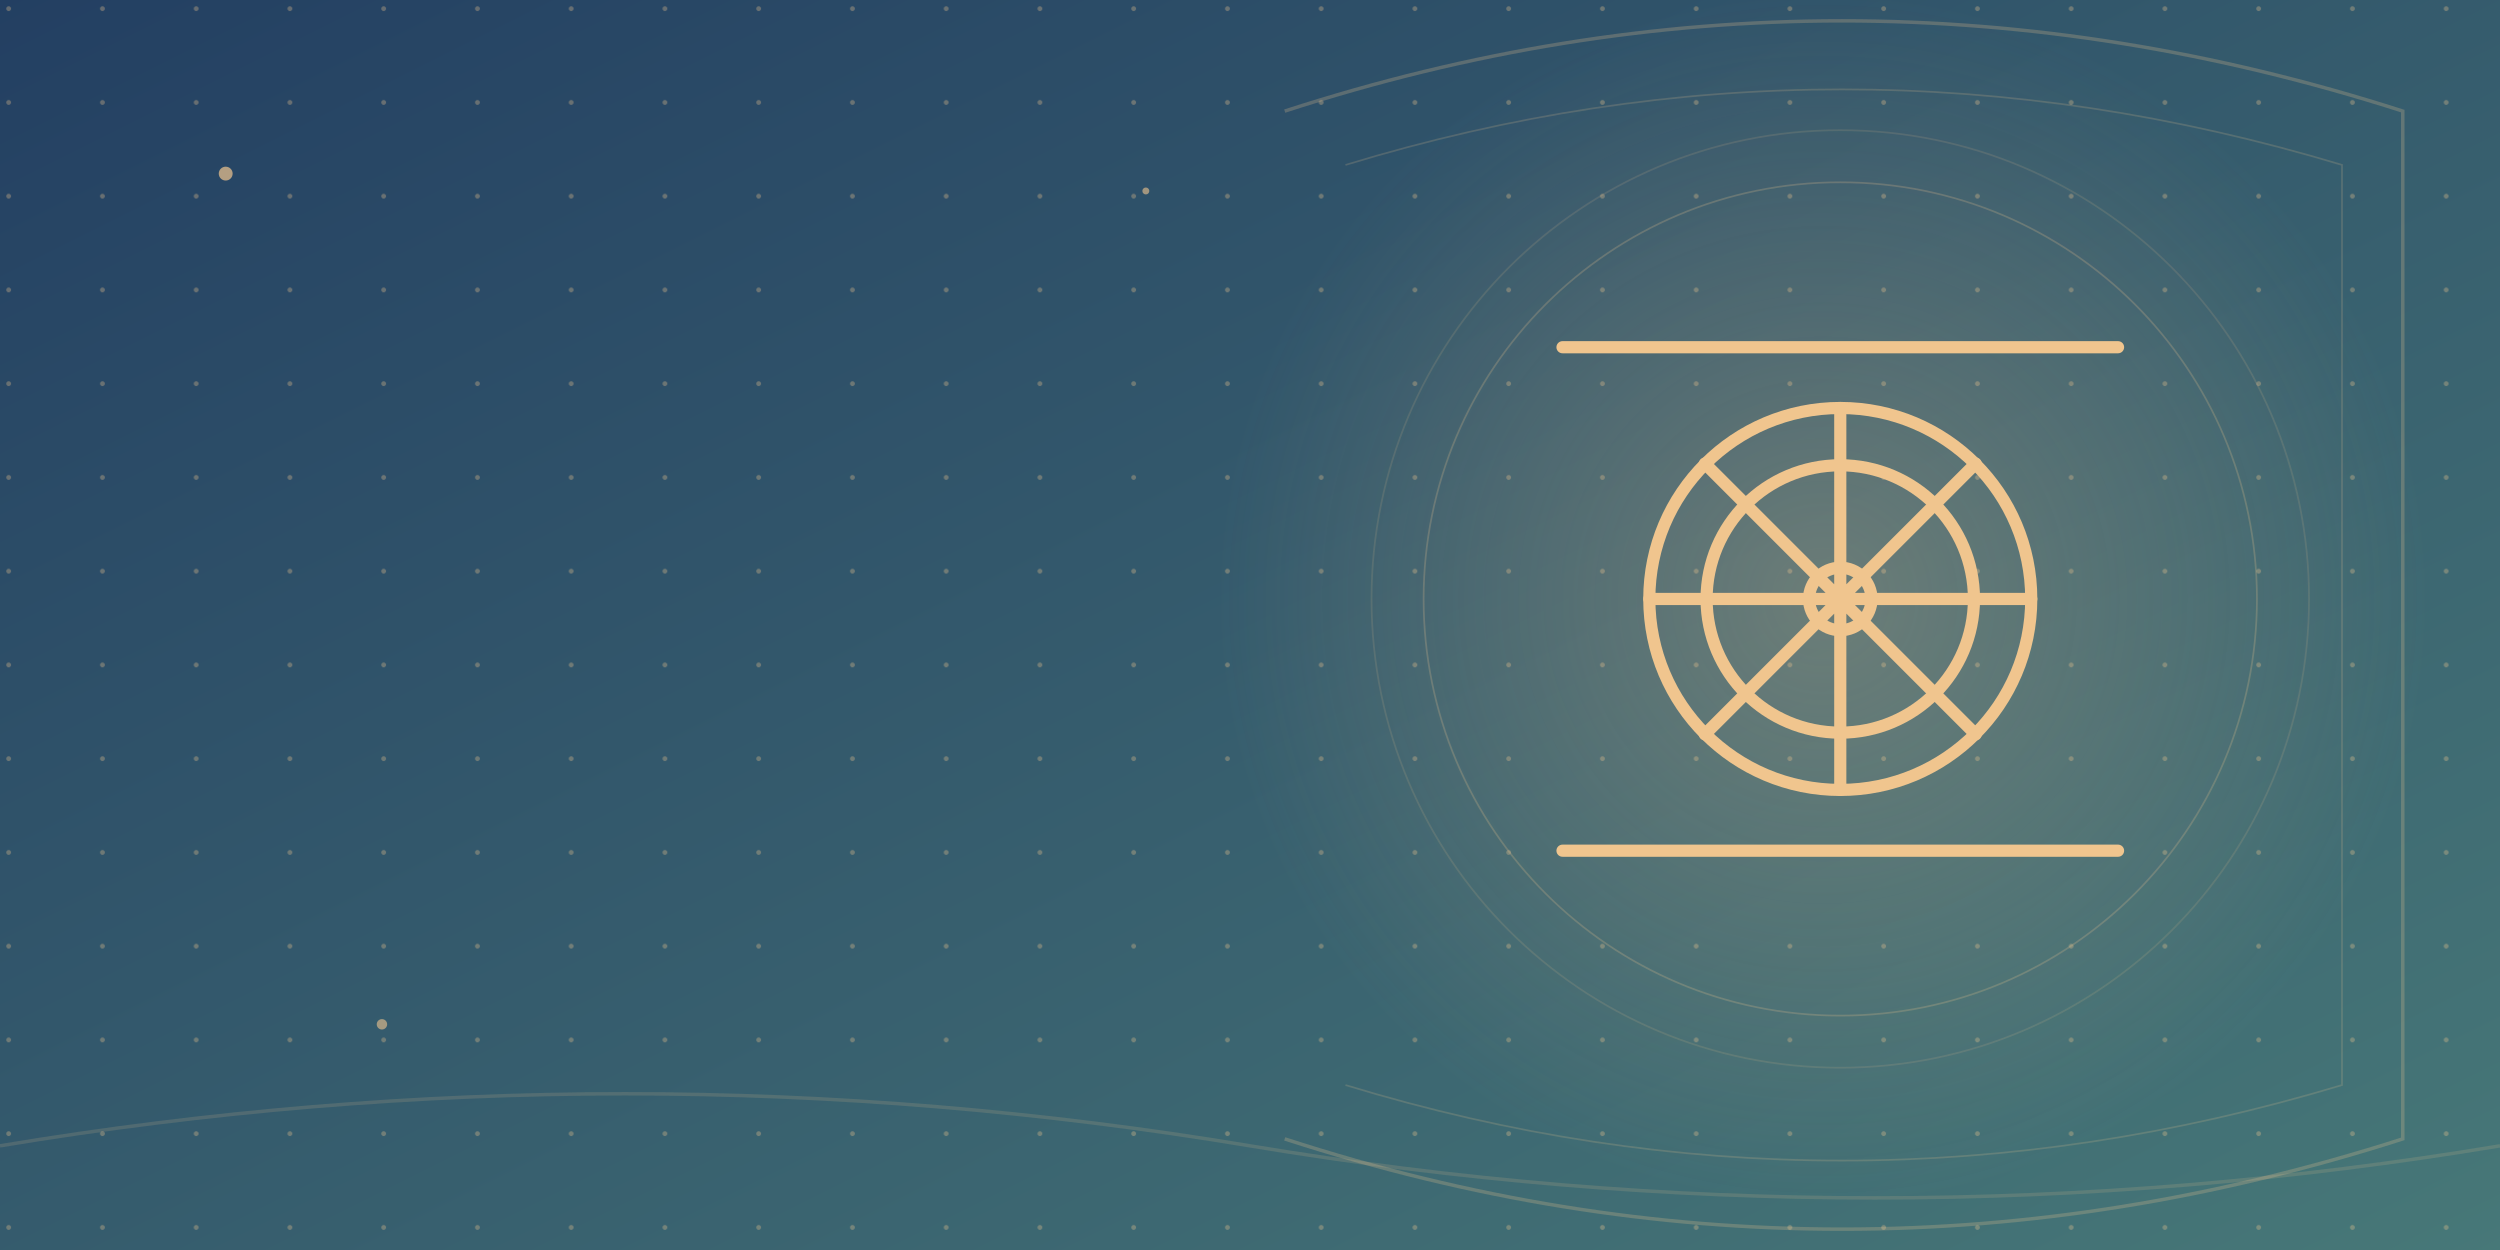
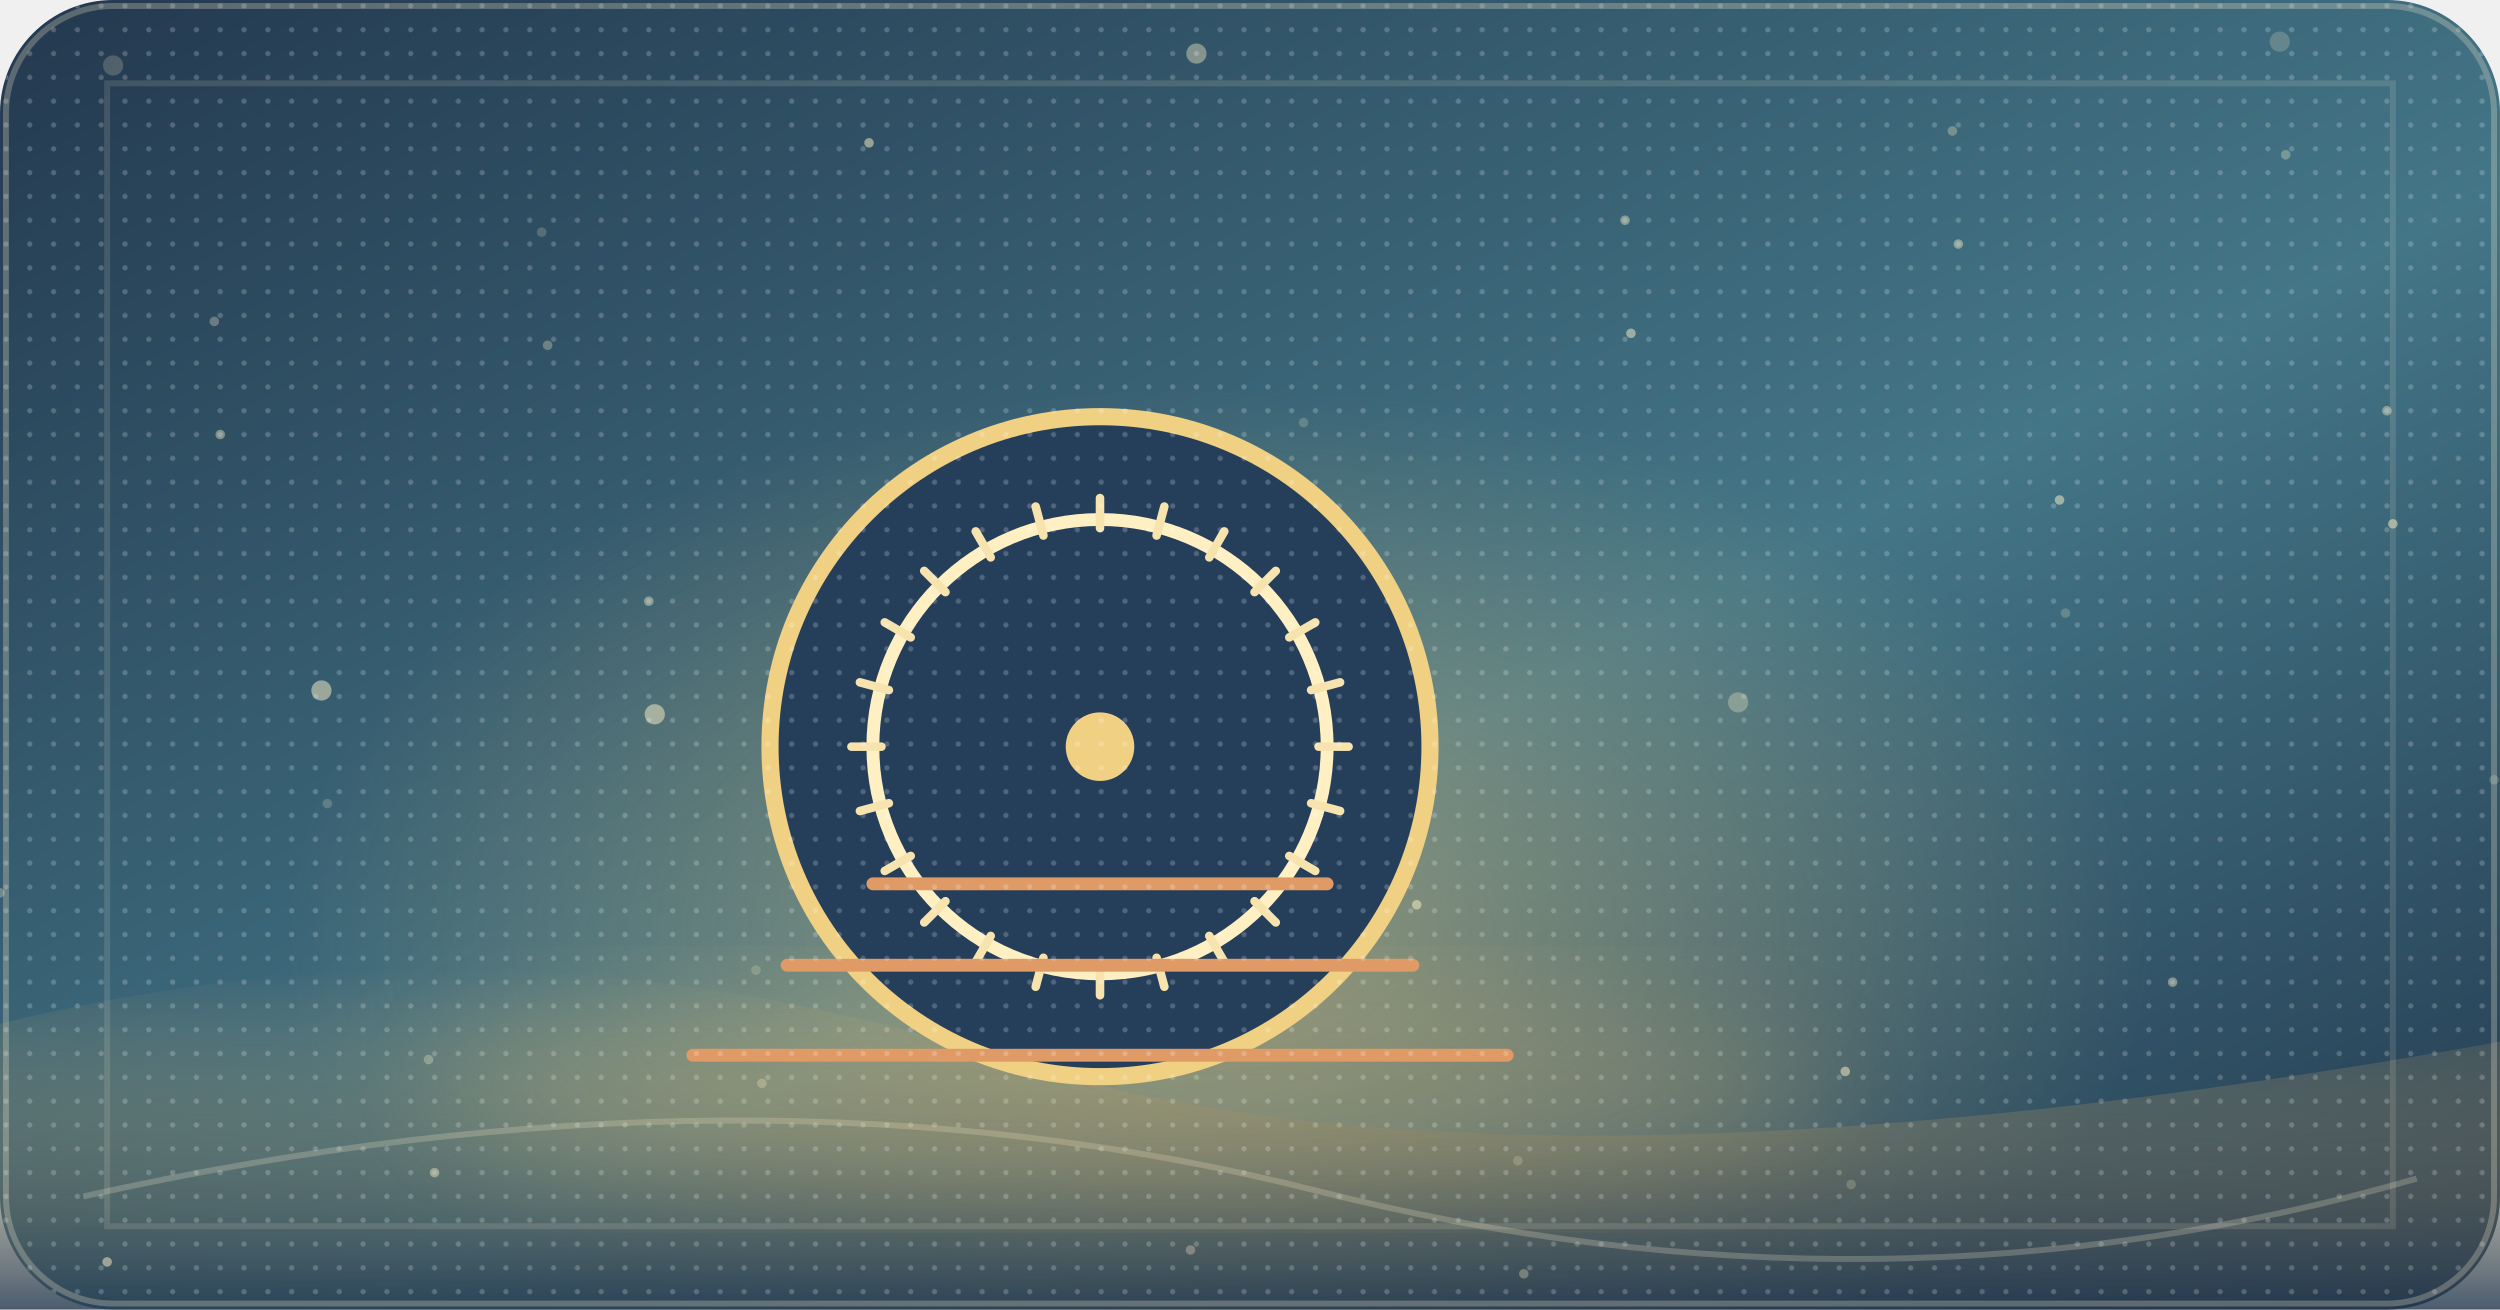
- <svg xmlns="http://www.w3.org/2000/svg" viewBox="0 0 1440 720" role="img" aria-label="Republic Day festival artwork">
+ <svg xmlns="http://www.w3.org/2000/svg" viewBox="0 0 420 220" role="img" aria-label="Republic Day festival artwork">
  <defs>
-     <linearGradient id="bg" x2="1" y2="1">
-       <stop stop-color="#233f62" />
-       <stop offset="1" stop-color="#477878" />
+     <linearGradient id="bg" x1="0" y1="0" x2="1" y2="1">
+       <stop stop-color="#23384e" />
+       <stop offset=".57" stop-color="#437687" />
+       <stop offset="1" stop-color="#23384e" />
    </linearGradient>
-     <radialGradient id="glow">
-       <stop stop-color="#f0c58e" stop-opacity=".28" />
-       <stop offset="1" stop-color="#f0c58e" stop-opacity="0" />
+     <radialGradient id="halo">
+       <stop stop-color="#e2bd73" stop-opacity=".48" />
+       <stop offset="1" stop-color="#e2bd73" stop-opacity="0" />
    </radialGradient>
-     <pattern id="dots" width="54" height="54" patternUnits="userSpaceOnUse">
-       <circle cx="5" cy="5" r="1.4" fill="#f0c58e" opacity=".32" />
+     <linearGradient id="ground" x1="0" y1="0" x2="0" y2="1">
+       <stop stop-color="#e2bd73" stop-opacity="0" />
+       <stop offset="1" stop-color="#23384e" stop-opacity=".8" />
+     </linearGradient>
+     <filter id="glow">
+       <feGaussianBlur stdDeviation="9" />
+     </filter>
+     <pattern id="grain" width="4" height="4" patternUnits="userSpaceOnUse">
+       <circle cx="1" cy="1" r=".45" fill="#fff" opacity=".2" />
    </pattern>
  </defs>
-   <rect width="1440" height="720" fill="url(#bg)" />
-   <rect width="1440" height="720" fill="url(#dots)" />
-   <circle cx="1050" cy="345" r="350" fill="url(#glow)" />
-   <circle cx="1060" cy="345" r="240" fill="none" stroke="#f0c58e" opacity=".22" />
-   <circle cx="1060" cy="345" r="270" fill="none" stroke="#f0c58e" opacity=".13" />
-   <path d="M740 64 Q1060 -40 1384 64 V656 Q1060 760 740 656" fill="none" stroke="#f0c58e" stroke-width="2" opacity=".24" />
-   <path d="M775 95 Q1060 8 1349 95 V625 Q1060 712 775 625" fill="none" stroke="#f0c58e" opacity=".18" />
-   <g transform="translate(1060 345)" fill="none" stroke="#f0c58e" stroke-width="7" stroke-linecap="round" stroke-linejoin="round">
-     <circle r="110" />
-     <circle r="77" />
-     <circle r="18" />
-     <path d="M0 -110 V110 M-110 0 H110 M-78 -78 L78 78 M78 -78 L-78 78 M-160 -145 H160 M-160 145 H160" />
+   <rect width="420" height="220" rx="19" fill="url(#bg)" />
+   <ellipse cx="205" cy="157" rx="156" ry="92" fill="url(#halo)" />
+   <path d="M0 172Q85 151 169 178t251-3v45H0Z" fill="url(#ground)" />
+   <path d="M14 201Q126 176 221 200t185-2" fill="none" stroke="#fff0d2" stroke-opacity=".22" />
+   <path d="M18 14h384v192H18z" fill="none" stroke="#fff0d2" stroke-opacity=".13" rx="17" />
+   <circle cx="19" cy="11" r="1.7" fill="#fff2c8" opacity=".2" />
+   <circle cx="92" cy="58" r="0.8" fill="#fff2c8" opacity=".3" />
+   <circle cx="165" cy="105" r="0.8" fill="#fff2c8" opacity=".4" />
+   <circle cx="238" cy="152" r="0.8" fill="#fff2c8" opacity=".5" />
+   <circle cx="311" cy="199" r="0.8" fill="#fff2c8" opacity=".2" />
+   <circle cx="384" cy="26" r="0.8" fill="#fff2c8" opacity=".3" />
+   <circle cx="37" cy="73" r="0.8" fill="#fff2c8" opacity=".4" />
+   <circle cx="110" cy="120" r="1.7" fill="#fff2c8" opacity=".5" />
+   <circle cx="183" cy="167" r="0.8" fill="#fff2c8" opacity=".2" />
+   <circle cx="256" cy="214" r="0.8" fill="#fff2c8" opacity=".3" />
+   <circle cx="329" cy="41" r="0.8" fill="#fff2c8" opacity=".4" />
+   <circle cx="402" cy="88" r="0.8" fill="#fff2c8" opacity=".5" />
+   <circle cx="55" cy="135" r="0.8" fill="#fff2c8" opacity=".2" />
+   <circle cx="128" cy="182" r="0.8" fill="#fff2c8" opacity=".3" />
+   <circle cx="201" cy="9" r="1.7" fill="#fff2c8" opacity=".4" />
+   <circle cx="274" cy="56" r="0.8" fill="#fff2c8" opacity=".5" />
+   <circle cx="347" cy="103" r="0.8" fill="#fff2c8" opacity=".2" />
+   <circle cx="0" cy="150" r="0.8" fill="#fff2c8" opacity=".3" />
+   <circle cx="73" cy="197" r="0.8" fill="#fff2c8" opacity=".4" />
+   <circle cx="146" cy="24" r="0.8" fill="#fff2c8" opacity=".5" />
+   <circle cx="219" cy="71" r="0.8" fill="#fff2c8" opacity=".2" />
+   <circle cx="292" cy="118" r="1.7" fill="#fff2c8" opacity=".3" />
+   <circle cx="365" cy="165" r="0.8" fill="#fff2c8" opacity=".4" />
+   <circle cx="18" cy="212" r="0.8" fill="#fff2c8" opacity=".5" />
+   <circle cx="91" cy="39" r="0.8" fill="#fff2c8" opacity=".2" />
+   <circle cx="164" cy="86" r="0.8" fill="#fff2c8" opacity=".3" />
+   <circle cx="237" cy="133" r="0.8" fill="#fff2c8" opacity=".4" />
+   <circle cx="310" cy="180" r="0.8" fill="#fff2c8" opacity=".5" />
+   <circle cx="383" cy="7" r="1.7" fill="#fff2c8" opacity=".2" />
+   <circle cx="36" cy="54" r="0.8" fill="#fff2c8" opacity=".3" />
+   <circle cx="109" cy="101" r="0.8" fill="#fff2c8" opacity=".4" />
+   <circle cx="182" cy="148" r="0.8" fill="#fff2c8" opacity=".5" />
+   <circle cx="255" cy="195" r="0.8" fill="#fff2c8" opacity=".2" />
+   <circle cx="328" cy="22" r="0.8" fill="#fff2c8" opacity=".3" />
+   <circle cx="401" cy="69" r="0.8" fill="#fff2c8" opacity=".4" />
+   <circle cx="54" cy="116" r="1.7" fill="#fff2c8" opacity=".5" />
+   <circle cx="127" cy="163" r="0.8" fill="#fff2c8" opacity=".2" />
+   <circle cx="200" cy="210" r="0.8" fill="#fff2c8" opacity=".3" />
+   <circle cx="273" cy="37" r="0.8" fill="#fff2c8" opacity=".4" />
+   <circle cx="346" cy="84" r="0.8" fill="#fff2c8" opacity=".5" />
+   <circle cx="419" cy="131" r="0.8" fill="#fff2c8" opacity=".2" />
+   <circle cx="72" cy="178" r="0.8" fill="#fff2c8" opacity=".3" />
+   <ellipse cx="190" cy="183" rx="118" ry="20" fill="#e2bd73" opacity=".18" filter="url(#glow)" />
+   <g transform="translate(48 -2) scale(.72)" stroke-linecap="round" stroke-linejoin="round">
+     <circle cx="190" cy="177" r="77" fill="#253e5a" stroke="#f0d083" stroke-width="4" />
+     <circle cx="190" cy="177" r="53" fill="none" stroke="#fff0c4" stroke-width="3" />
+     <circle cx="190" cy="177" r="8" fill="#f0d083" />
+     <path d="M190 126v-7" stroke="#f7e3ae" stroke-width="2" transform="rotate(0 190 177)" />
+     <path d="M190 126v-7" stroke="#f7e3ae" stroke-width="2" transform="rotate(15 190 177)" />
+     <path d="M190 126v-7" stroke="#f7e3ae" stroke-width="2" transform="rotate(30 190 177)" />
+     <path d="M190 126v-7" stroke="#f7e3ae" stroke-width="2" transform="rotate(45 190 177)" />
+     <path d="M190 126v-7" stroke="#f7e3ae" stroke-width="2" transform="rotate(60 190 177)" />
+     <path d="M190 126v-7" stroke="#f7e3ae" stroke-width="2" transform="rotate(75 190 177)" />
+     <path d="M190 126v-7" stroke="#f7e3ae" stroke-width="2" transform="rotate(90 190 177)" />
+     <path d="M190 126v-7" stroke="#f7e3ae" stroke-width="2" transform="rotate(105 190 177)" />
+     <path d="M190 126v-7" stroke="#f7e3ae" stroke-width="2" transform="rotate(120 190 177)" />
+     <path d="M190 126v-7" stroke="#f7e3ae" stroke-width="2" transform="rotate(135 190 177)" />
+     <path d="M190 126v-7" stroke="#f7e3ae" stroke-width="2" transform="rotate(150 190 177)" />
+     <path d="M190 126v-7" stroke="#f7e3ae" stroke-width="2" transform="rotate(165 190 177)" />
+     <path d="M190 126v-7" stroke="#f7e3ae" stroke-width="2" transform="rotate(180 190 177)" />
+     <path d="M190 126v-7" stroke="#f7e3ae" stroke-width="2" transform="rotate(195 190 177)" />
+     <path d="M190 126v-7" stroke="#f7e3ae" stroke-width="2" transform="rotate(210 190 177)" />
+     <path d="M190 126v-7" stroke="#f7e3ae" stroke-width="2" transform="rotate(225 190 177)" />
+     <path d="M190 126v-7" stroke="#f7e3ae" stroke-width="2" transform="rotate(240 190 177)" />
+     <path d="M190 126v-7" stroke="#f7e3ae" stroke-width="2" transform="rotate(255 190 177)" />
+     <path d="M190 126v-7" stroke="#f7e3ae" stroke-width="2" transform="rotate(270 190 177)" />
+     <path d="M190 126v-7" stroke="#f7e3ae" stroke-width="2" transform="rotate(285 190 177)" />
+     <path d="M190 126v-7" stroke="#f7e3ae" stroke-width="2" transform="rotate(300 190 177)" />
+     <path d="M190 126v-7" stroke="#f7e3ae" stroke-width="2" transform="rotate(315 190 177)" />
+     <path d="M190 126v-7" stroke="#f7e3ae" stroke-width="2" transform="rotate(330 190 177)" />
+     <path d="M190 126v-7" stroke="#f7e3ae" stroke-width="2" transform="rotate(345 190 177)" />
+     <path d="M95 249h190m-168-21h146m-126-19h106" stroke="#df9a65" stroke-width="3" />
  </g>
-   <path d="M0 660 Q360 600 720 660 T1440 660" fill="none" stroke="#f0c58e" opacity=".15" stroke-width="2" />
-   <circle cx="130" cy="100" r="4" fill="#f0c58e" opacity=".7" />
-   <circle cx="220" cy="590" r="3" fill="#f0c58e" opacity=".6" />
-   <circle cx="660" cy="110" r="2" fill="#f0c58e" opacity=".6" />
+   <rect width="420" height="220" rx="19" fill="url(#grain)" />
+   <rect x="1" y="1" width="418" height="218" rx="18" fill="none" stroke="#fff0d2" stroke-opacity=".26" />
</svg>
